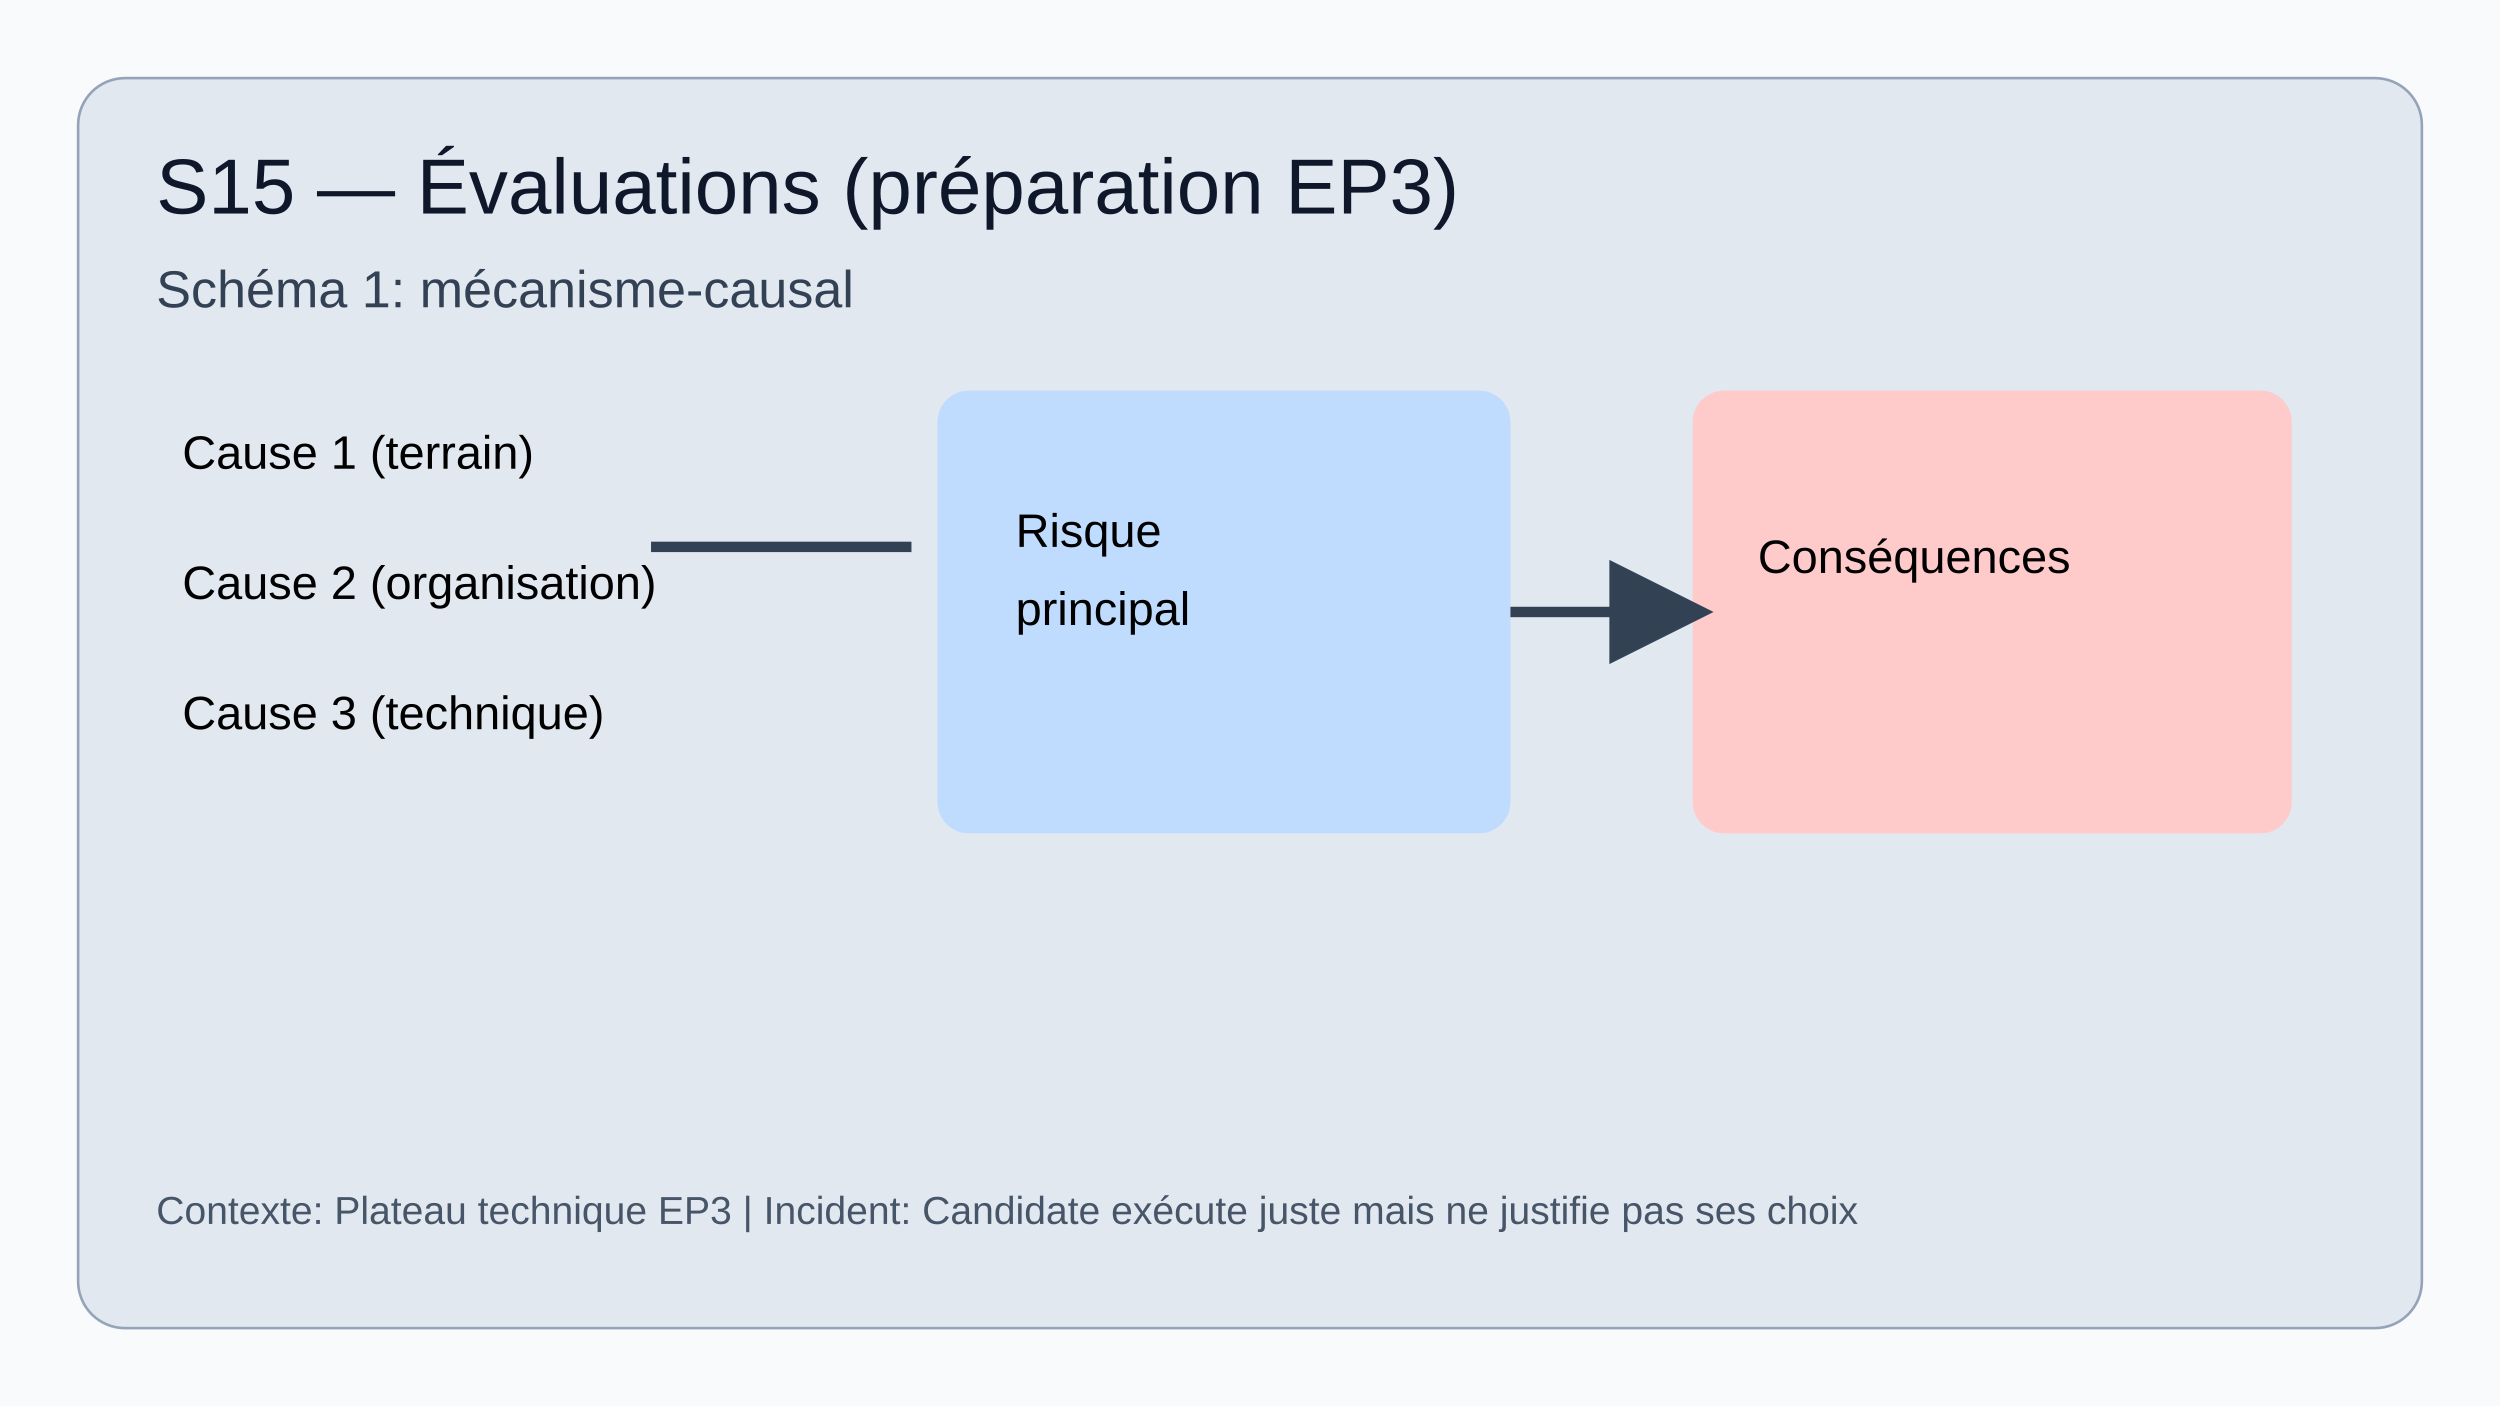
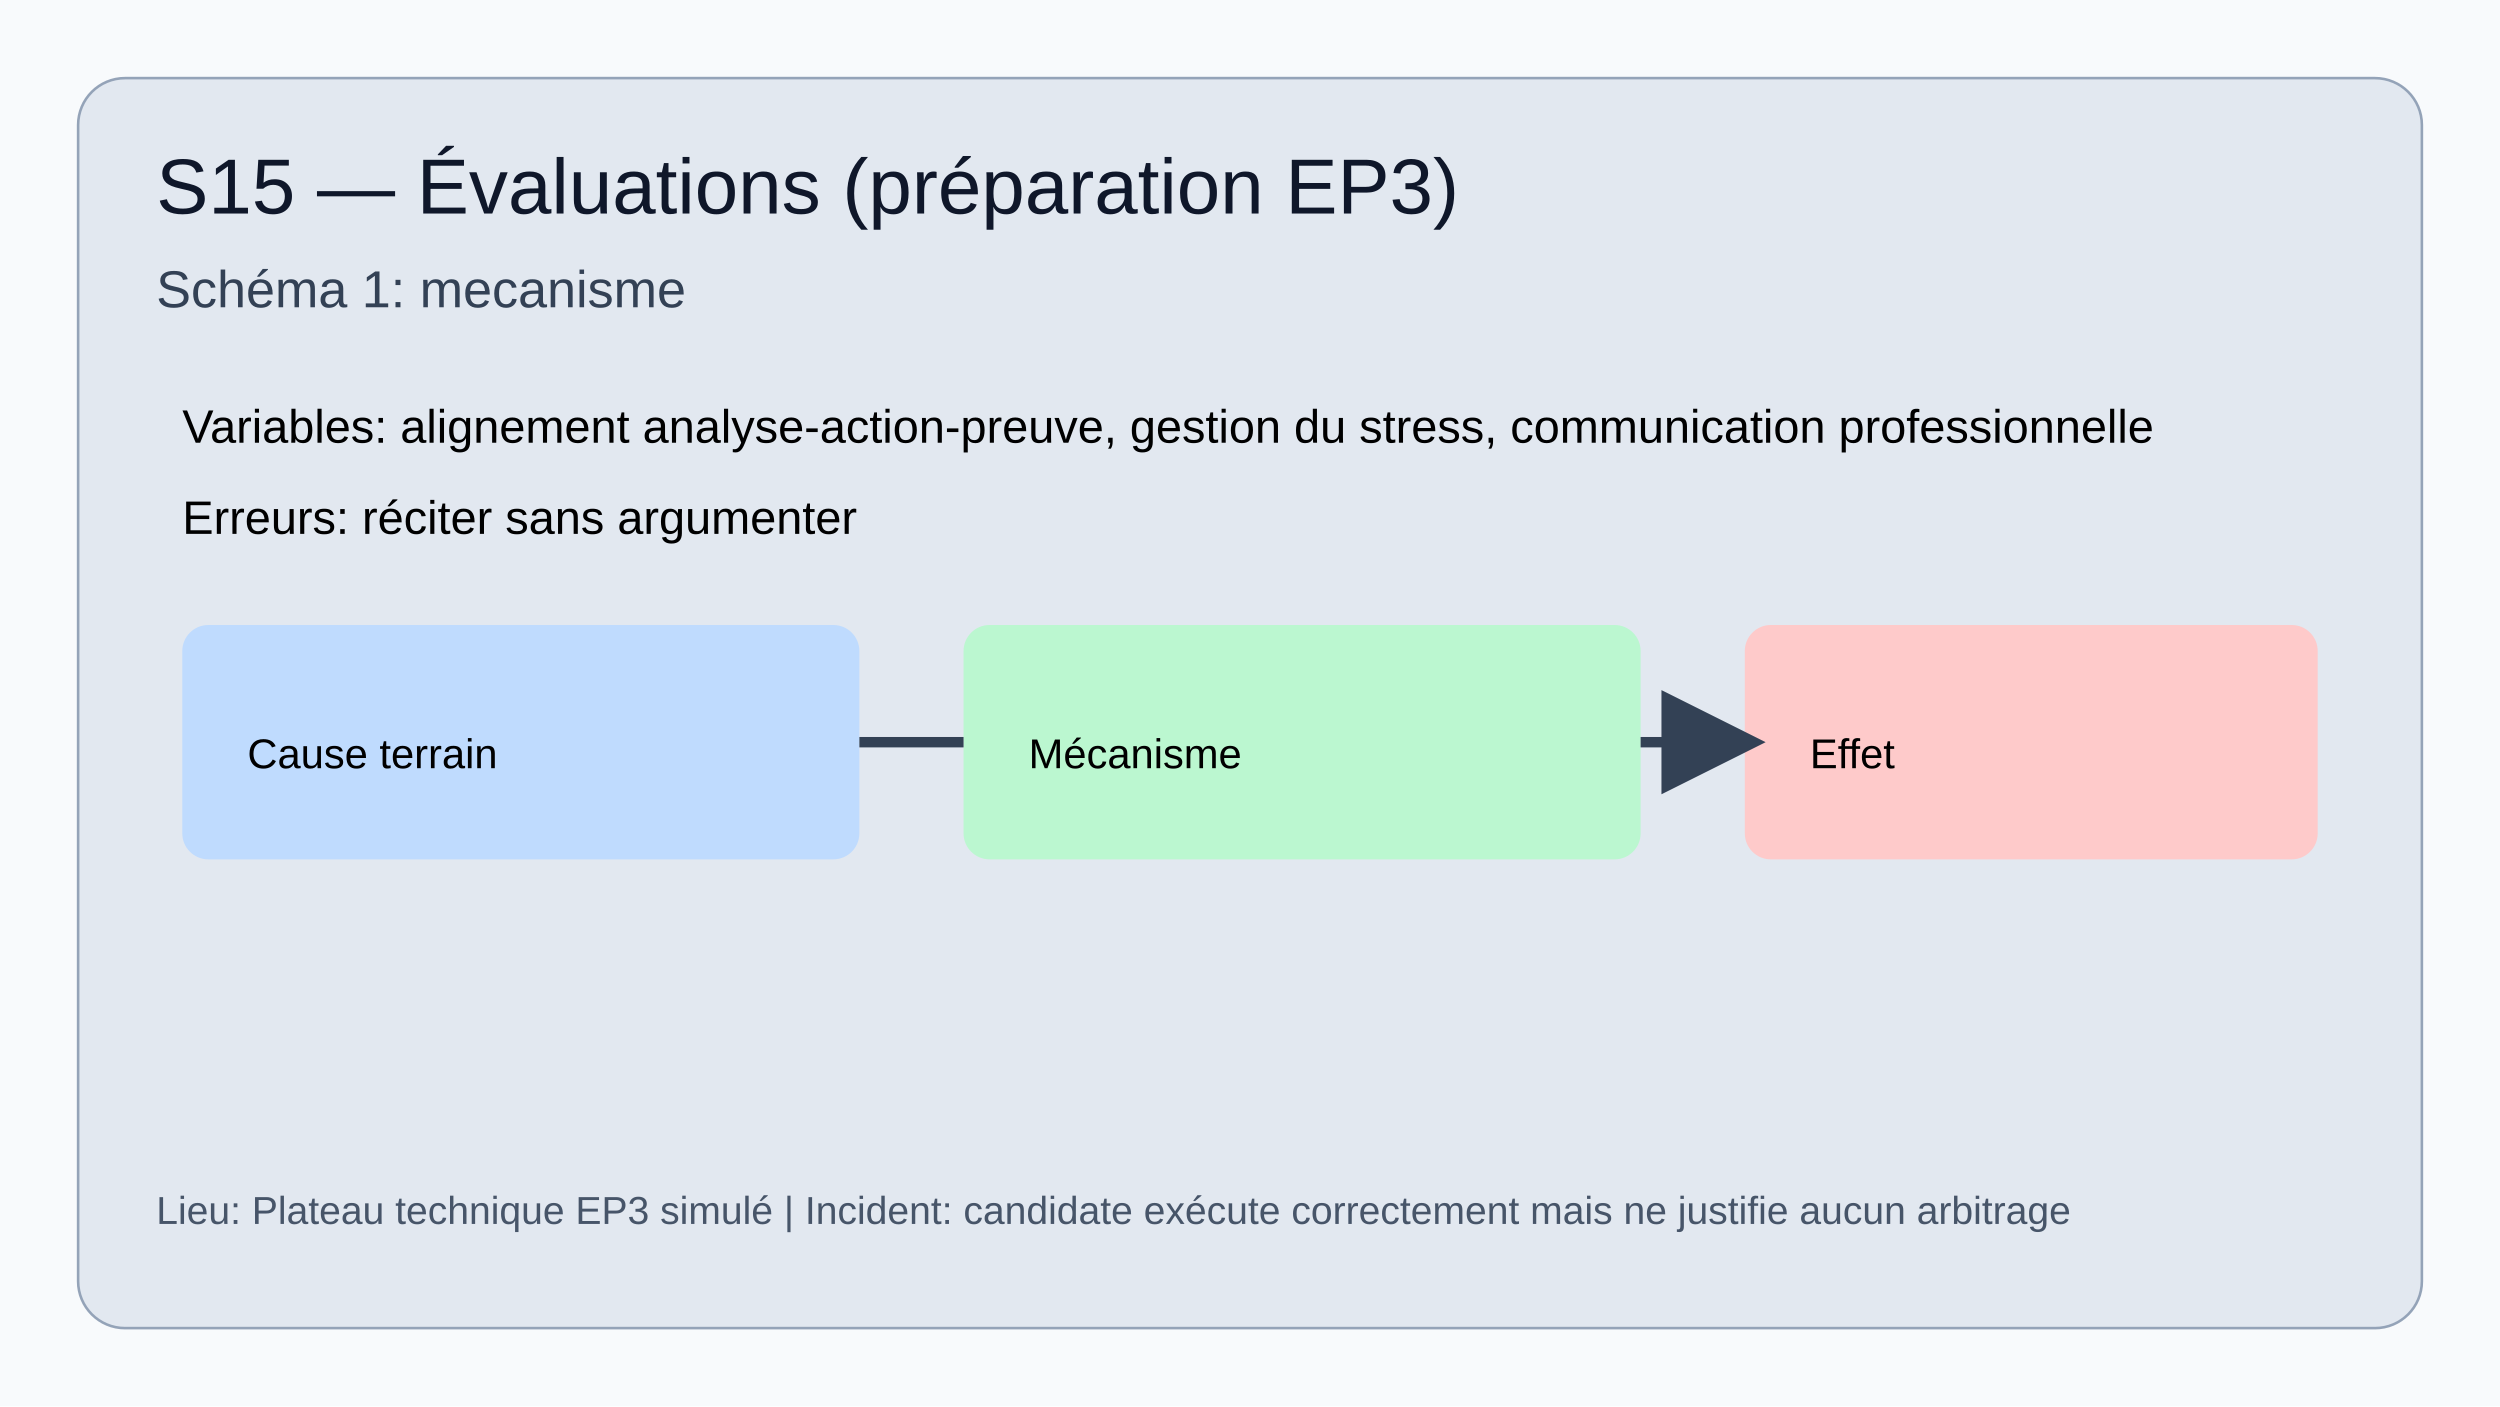
<svg xmlns="http://www.w3.org/2000/svg" viewBox="0 0 960 540">
  <rect width="960" height="540" fill="#f8fafc" />
  <rect x="30" y="30" width="900" height="480" rx="18" fill="#e2e8f0" stroke="#94a3b8" />
  <text x="60" y="82" font-size="30" font-family="Arial" fill="#0f172a">S15 — Évaluations (préparation EP3)</text>
-   <text x="60" y="118" font-size="20" font-family="Arial" fill="#334155">Schéma 1: mécanisme-causal</text>
-   <text x="70" y="180" font-size="18" font-family="Arial">Cause 1 (terrain)</text>
-   <text x="70" y="230" font-size="18" font-family="Arial">Cause 2 (organisation)</text>
-   <text x="70" y="280" font-size="18" font-family="Arial">Cause 3 (technique)</text>
-   <rect x="360" y="150" width="220" height="170" rx="12" fill="#bfdbfe" />
-   <text x="390" y="210" font-size="18" font-family="Arial">Risque</text>
-   <text x="390" y="240" font-size="18" font-family="Arial">principal</text>
-   <rect x="650" y="150" width="230" height="170" rx="12" fill="#fecaca" />
-   <text x="675" y="220" font-size="18" font-family="Arial">Conséquences</text>
-   <path d="M250 210h100M580 235h70" stroke="#334155" stroke-width="4" marker-end="url(#a)" />
-   <text x="60" y="470" font-size="15" font-family="Arial" fill="#475569">Contexte: Plateau technique EP3 | Incident: Candidate exécute juste mais ne justifie pas ses choix</text>
+   <text x="60" y="118" font-size="20" font-family="Arial" fill="#334155">Schéma 1: mecanisme</text>
+   <text x="70" y="170" font-size="18" font-family="Arial">Variables: alignement analyse-action-preuve, gestion du stress, communication professionnelle</text>
+   <text x="70" y="205" font-size="18" font-family="Arial">Erreurs: réciter sans argumenter</text>
+   <rect x="70" y="240" width="260" height="90" rx="10" fill="#bfdbfe" />
+   <text x="95" y="295" font-size="16" font-family="Arial">Cause terrain</text>
+   <rect x="370" y="240" width="260" height="90" rx="10" fill="#bbf7d0" />
+   <text x="395" y="295" font-size="16" font-family="Arial">Mécanisme</text>
+   <rect x="670" y="240" width="220" height="90" rx="10" fill="#fecaca" />
+   <text x="695" y="295" font-size="16" font-family="Arial">Effet</text>
+   <path d="M330 285h40M630 285h40" stroke="#334155" stroke-width="4" marker-end="url(#a)" />
+   <text x="60" y="470" font-size="15" font-family="Arial" fill="#475569">Lieu: Plateau technique EP3 simulé | Incident: candidate exécute correctement mais ne justifie aucun arbitrage</text>
  <defs>
    <marker id="a" markerWidth="10" markerHeight="10" refX="8" refY="5" orient="auto">
      <polygon points="0,0 10,5 0,10" fill="#334155" />
    </marker>
  </defs>
</svg>
